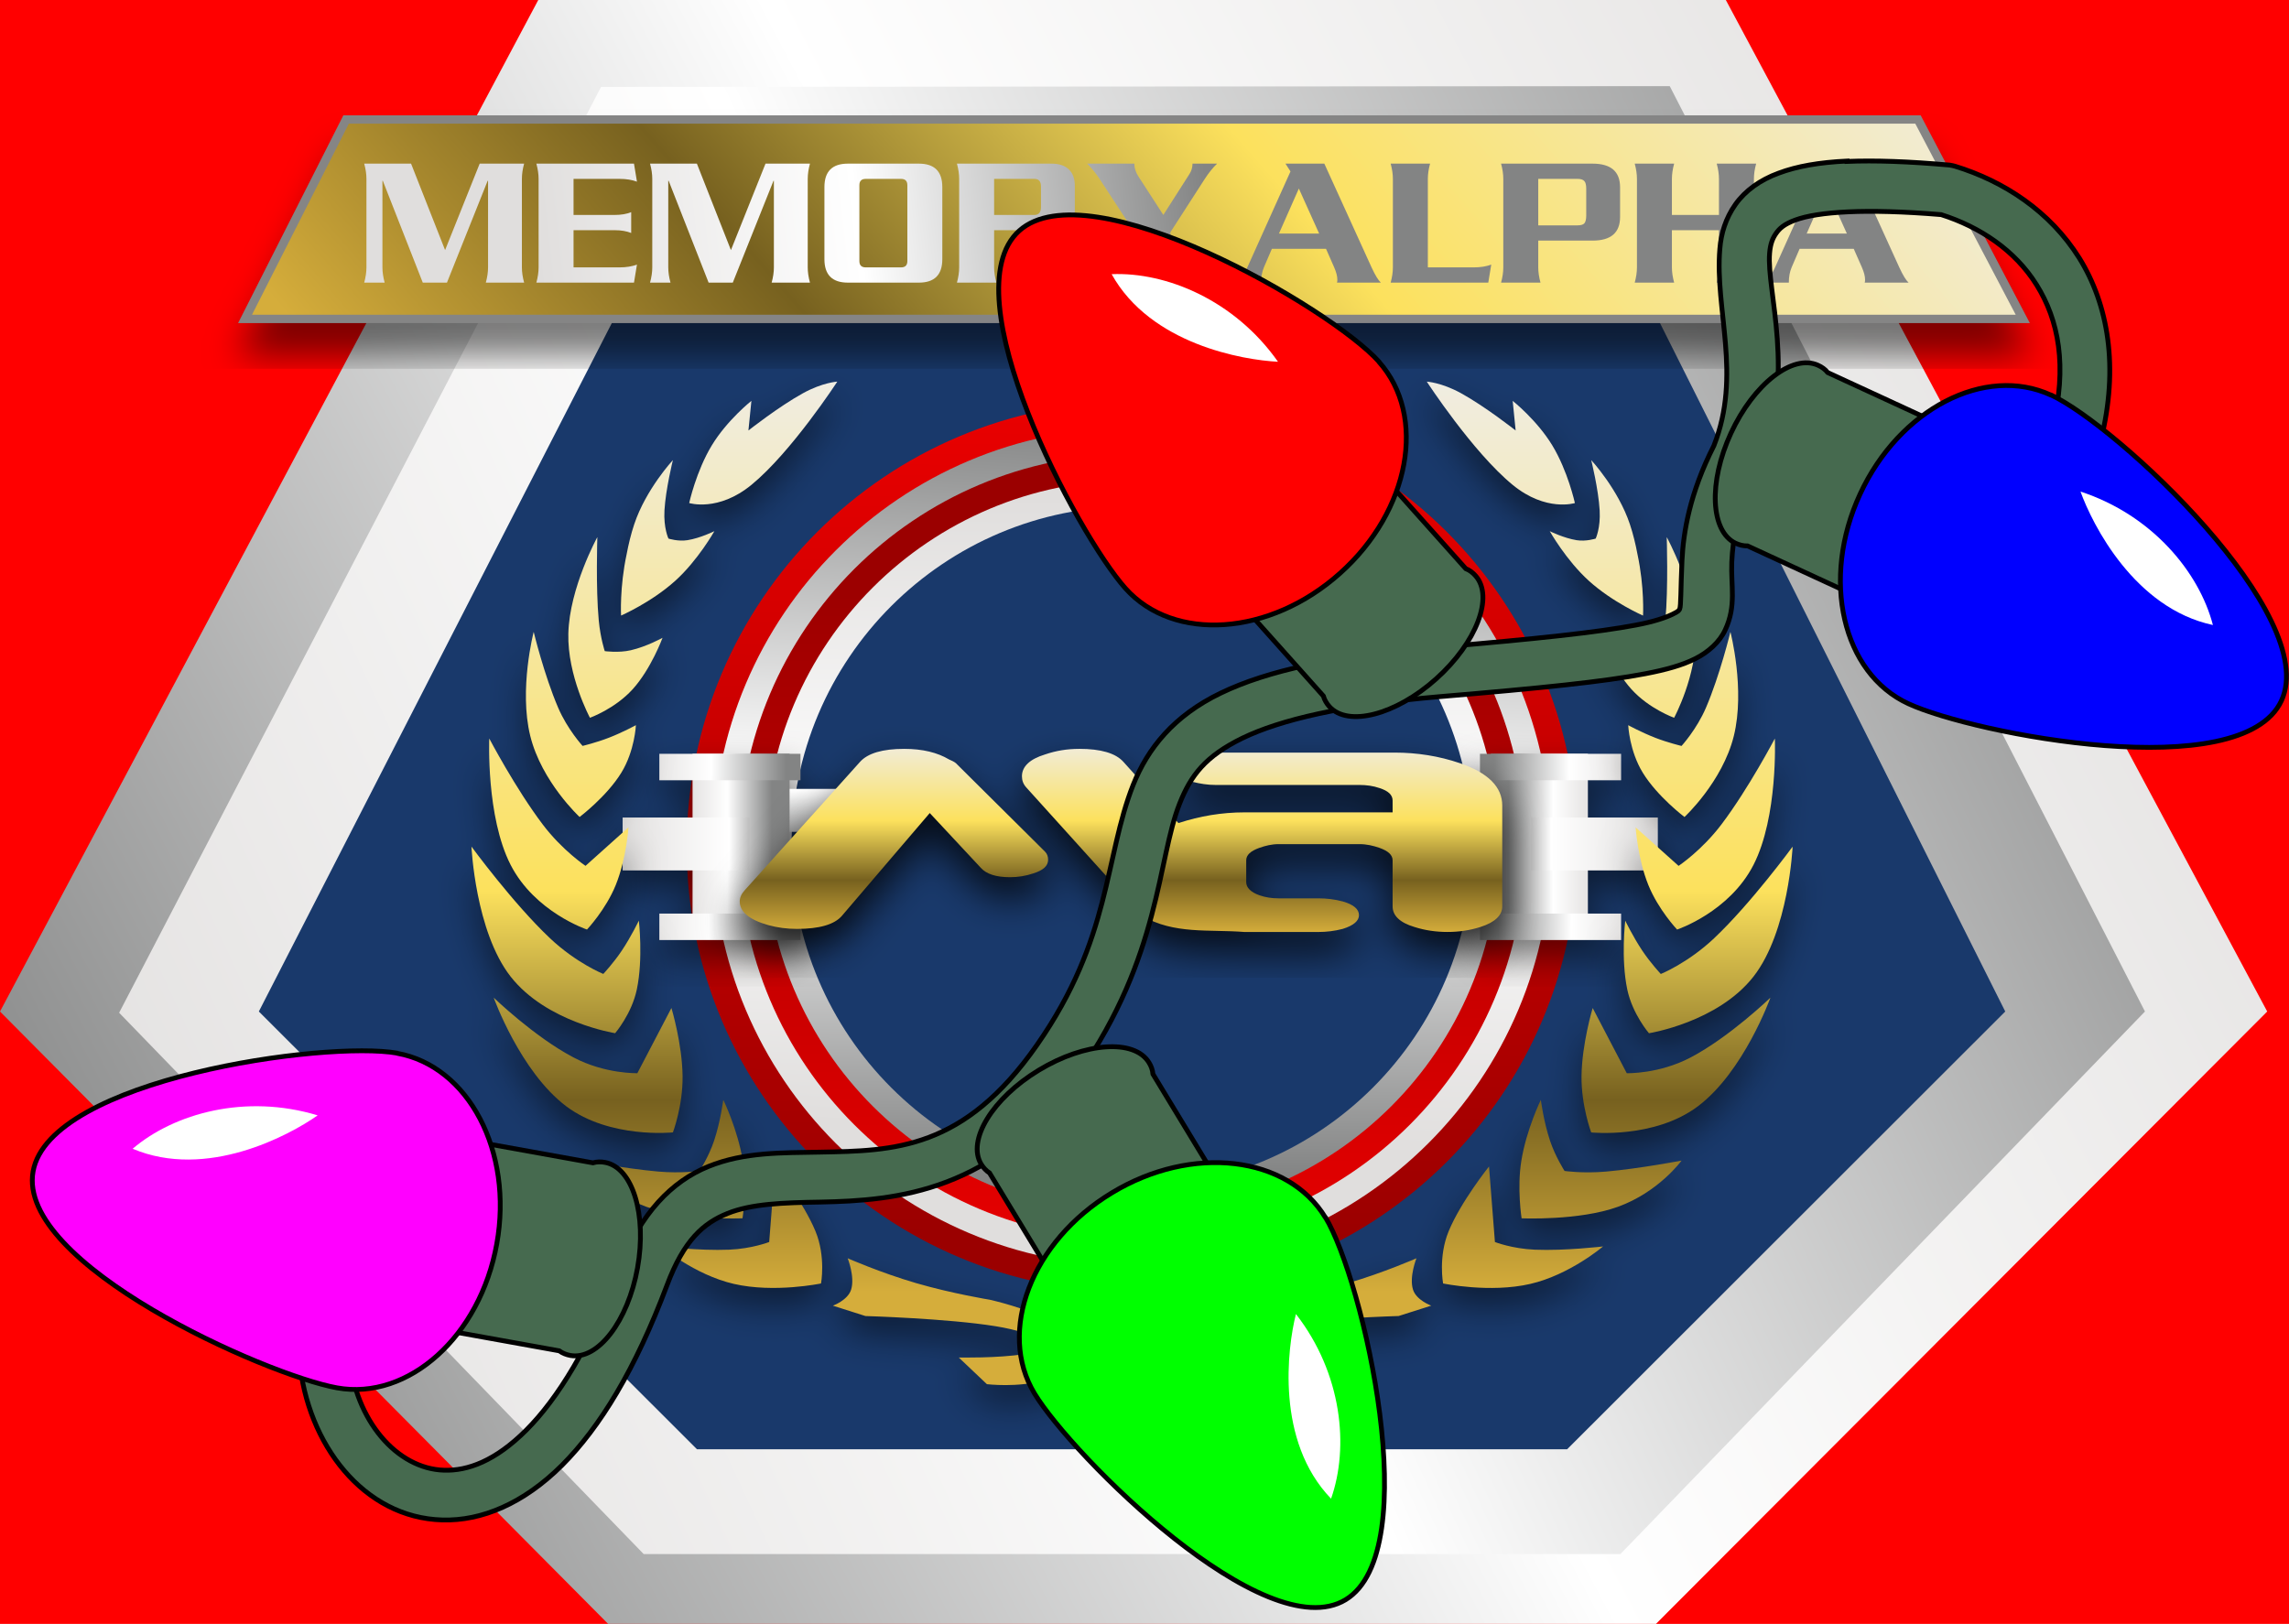
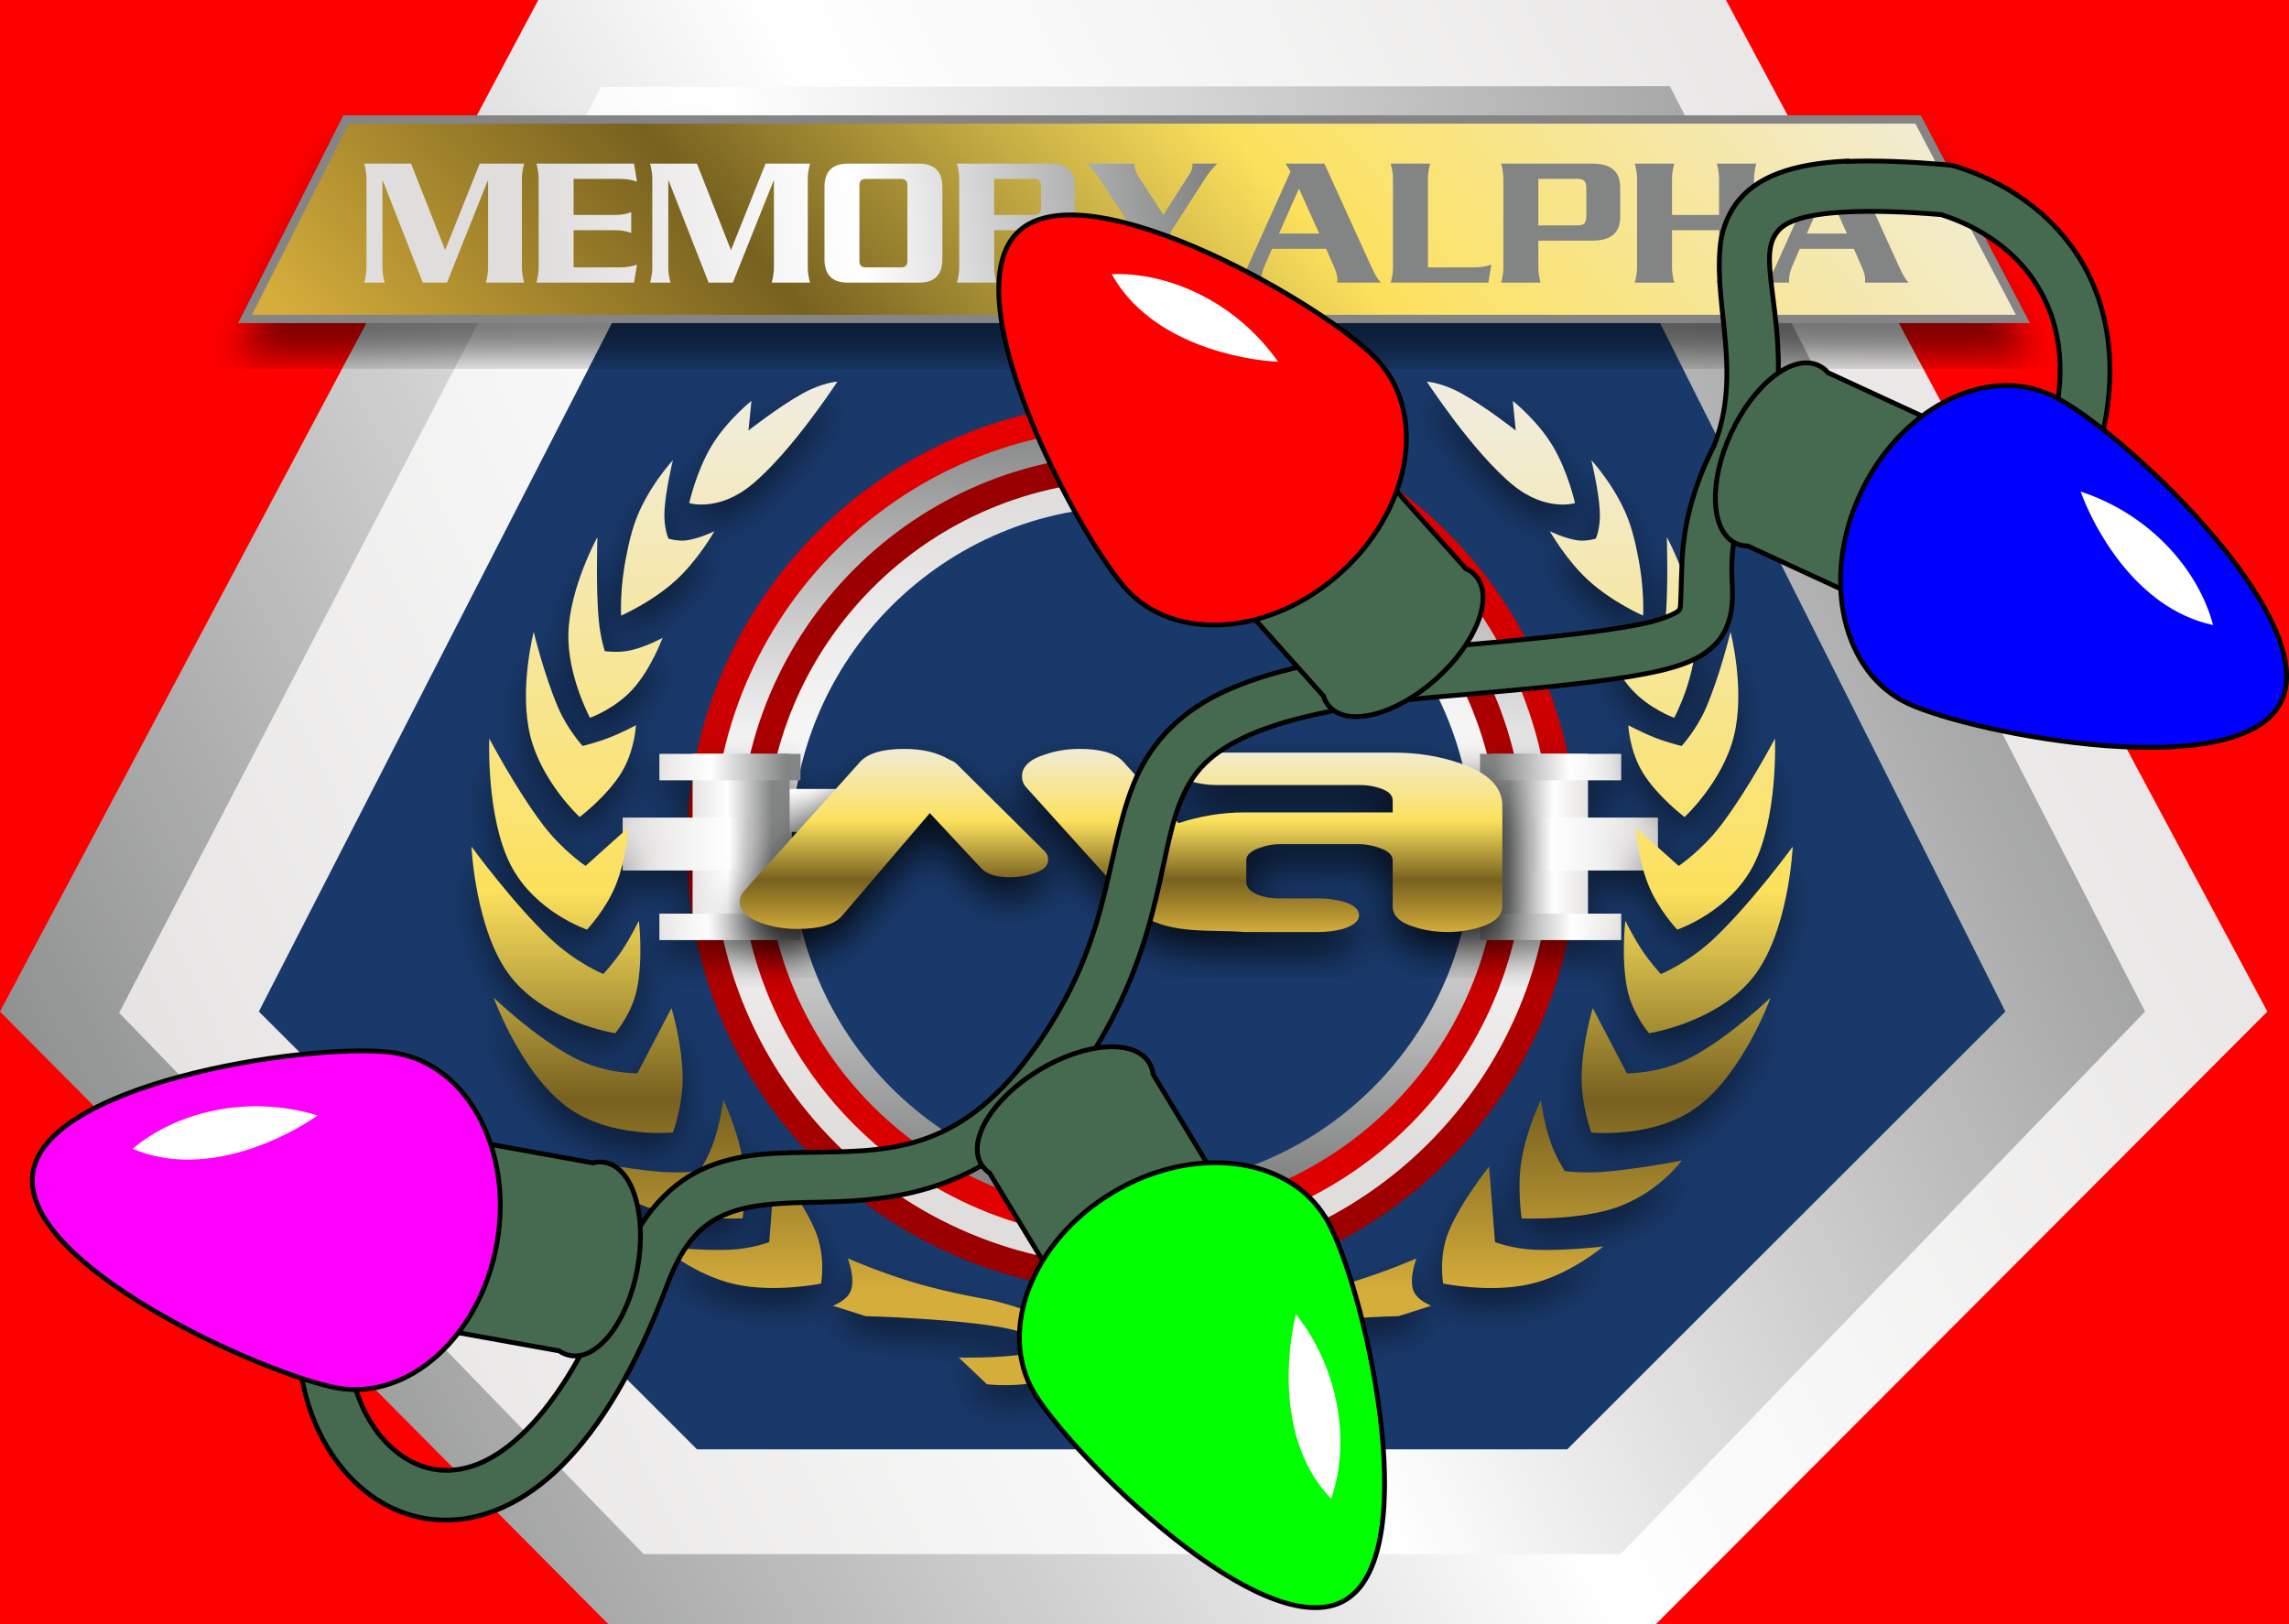
- <svg xmlns="http://www.w3.org/2000/svg" xmlns:xlink="http://www.w3.org/1999/xlink" width="131.069" height="93">
+ <svg xmlns="http://www.w3.org/2000/svg" xmlns:xlink="http://www.w3.org/1999/xlink" width="131.061" height="93">
  <defs>
    <linearGradient id="linearGradient3301">
      <stop stop-color="#838484" />
      <stop stop-color="#ffffff" offset="0.247" />
      <stop stop-color="#e0dedd" offset="1" />
    </linearGradient>
    <linearGradient id="linearGradient4161">
      <stop stop-color="#9b0000" />
      <stop stop-color="#f30000" offset="1" />
    </linearGradient>
    <linearGradient id="linearGradient4590">
      <stop stop-color="#efeeef" />
      <stop stop-color="#fce15d" offset="0.582" />
      <stop stop-color="#77611f" offset="0.8" />
      <stop stop-color="#d5ad3b" offset="1" />
    </linearGradient>
    <linearGradient id="linearGradient4540-Silver">
      <stop stop-color="#838484" />
      <stop stop-color="#ffffff" offset="0.52" />
      <stop stop-color="#e0dedd" offset="1" />
    </linearGradient>
    <linearGradient id="linearGradient4508-Gold">
      <stop stop-color="#efeeef" />
      <stop stop-color="#fce15d" offset="0.439" />
      <stop stop-color="#77611f" offset="0.737" />
      <stop stop-color="#d5ad3b" offset="1" />
    </linearGradient>
    <filter id="filter3903" width="1.5" height="1.5" x="-0.25" y="-0.25" color-interpolation-filters="sRGB">
      <feGaussianBlur in="SourceAlpha" stdDeviation="1" result="blur" />
      <feColorMatrix result="bluralpha" type="matrix" values="1 0 0 0 0 0 1 0 0 0 0 0 1 0 0 0 0 0 0.5 0" />
      <feOffset in="bluralpha" dx="0" dy="2" result="offsetBlur" />
      <feMerge>
        <feMergeNode in="offsetBlur" />
        <feMergeNode in="SourceGraphic" />
      </feMerge>
    </filter>
    <filter id="filter3931" width="1.5" height="1.5" x="-0.25" y="-0.25" color-interpolation-filters="sRGB">
      <feGaussianBlur in="SourceAlpha" stdDeviation="1" result="blur" />
      <feColorMatrix result="bluralpha" type="matrix" values="1 0 0 0 0 0 1 0 0 0 0 0 1 0 0 0 0 0 0.5 0" />
      <feOffset in="bluralpha" dx="0" dy="1" result="offsetBlur" />
      <feMerge>
        <feMergeNode in="offsetBlur" />
        <feMergeNode in="SourceGraphic" />
      </feMerge>
    </filter>
    <linearGradient id="linearGradient4540-Silver-0">
      <stop stop-color="#838484" />
      <stop stop-color="#ffffff" offset="0.52" />
      <stop stop-color="#e0dedd" offset="1" />
    </linearGradient>
    <linearGradient id="linearGradient4540-Silver-1">
      <stop stop-color="#838484" />
      <stop stop-color="#ffffff" offset="0.52" />
      <stop stop-color="#e0dedd" offset="1" />
    </linearGradient>
    <linearGradient id="linearGradient4540-Silver-7">
      <stop stop-color="#838484" />
      <stop stop-color="#ffffff" offset="0.52" />
      <stop stop-color="#e0dedd" offset="1" />
    </linearGradient>
    <linearGradient id="linearGradient4540-Silver-1-7">
      <stop stop-color="#838484" />
      <stop stop-color="#ffffff" offset="0.52" />
      <stop stop-color="#e0dedd" offset="1" />
    </linearGradient>
    <linearGradient id="linearGradient4540-Silver-0-7">
      <stop stop-color="#838484" />
      <stop stop-color="#ffffff" offset="0.52" />
      <stop stop-color="#e0dedd" offset="1" />
    </linearGradient>
    <linearGradient id="linearGradient3301-6">
      <stop stop-color="#838484" />
      <stop stop-color="#ffffff" offset="0.247" />
      <stop stop-color="#e0dedd" offset="1" />
    </linearGradient>
    <filter id="filter3765" width="1.5" height="1.5" x="-0.25" y="-0.25" color-interpolation-filters="sRGB">
      <feGaussianBlur in="SourceAlpha" stdDeviation="1" result="blur" />
      <feColorMatrix result="bluralpha" type="matrix" values="1 0 0 0 0 0 1 0 0 0 0 0 1 0 0 0 0 0 0.5 0" />
      <feOffset in="bluralpha" dx="0" dy="1" result="offsetBlur" />
      <feMerge>
        <feMergeNode in="offsetBlur" />
        <feMergeNode in="SourceGraphic" />
      </feMerge>
    </filter>
    <filter id="filter3779" width="1.5" height="1.5" x="-0.25" y="-0.25" color-interpolation-filters="sRGB">
      <feGaussianBlur in="SourceAlpha" stdDeviation="1" result="blur" />
      <feColorMatrix result="bluralpha" type="matrix" values="1 0 0 0 0 0 1 0 0 0 0 0 1 0 0 0 0 0 0.5 0" />
      <feOffset in="bluralpha" dx="0" dy="1" result="offsetBlur" />
      <feMerge>
        <feMergeNode in="offsetBlur" />
        <feMergeNode in="SourceGraphic" />
      </feMerge>
    </filter>
    <filter id="filter3958" width="1.5" height="1.5" x="-0.25" y="-0.25" color-interpolation-filters="sRGB">
      <feGaussianBlur in="SourceAlpha" stdDeviation="1" result="blur" />
      <feColorMatrix result="bluralpha" type="matrix" values="1 0 0 0 0 0 1 0 0 0 0 0 1 0 0 0 0 0 0.8 0" />
      <feOffset in="bluralpha" dx="0" dy="1" result="offsetBlur" />
      <feMerge>
        <feMergeNode in="offsetBlur" />
        <feMergeNode in="SourceGraphic" />
      </feMerge>
    </filter>
    <linearGradient xlink:href="#linearGradient4540-Silver" id="linearGradient3202" gradientUnits="userSpaceOnUse" x1="138" y1="118.362" x2="263" y2="52.362" />
    <linearGradient xlink:href="#linearGradient4540-Silver" id="linearGradient3204" gradientUnits="userSpaceOnUse" x1="261" y1="58.362" x2="138" y2="115.362" />
    <linearGradient xlink:href="#linearGradient4508-Gold" id="linearGradient3206" gradientUnits="userSpaceOnUse" x1="237.345" y1="24.433" x2="170.786" y2="80.059" />
    <linearGradient xlink:href="#linearGradient4540-Silver" id="linearGradient3208" gradientUnits="userSpaceOnUse" x1="455.489" y1="45.36" x2="340.223" y2="58.105" />
    <linearGradient xlink:href="#linearGradient4540-Silver" id="linearGradient3210" gradientUnits="userSpaceOnUse" x1="455.489" y1="45.36" x2="340.223" y2="58.105" />
    <linearGradient xlink:href="#linearGradient4540-Silver" id="linearGradient3212" gradientUnits="userSpaceOnUse" x1="455.489" y1="45.36" x2="340.223" y2="58.105" />
    <linearGradient xlink:href="#linearGradient4540-Silver" id="linearGradient3214" gradientUnits="userSpaceOnUse" x1="455.489" y1="45.36" x2="340.223" y2="58.105" />
    <linearGradient xlink:href="#linearGradient4540-Silver" id="linearGradient3216" gradientUnits="userSpaceOnUse" x1="455.489" y1="45.36" x2="340.223" y2="58.105" />
    <linearGradient xlink:href="#linearGradient4540-Silver" id="linearGradient3218" gradientUnits="userSpaceOnUse" x1="455.489" y1="45.36" x2="340.223" y2="58.105" />
    <linearGradient xlink:href="#linearGradient4540-Silver" id="linearGradient3220" gradientUnits="userSpaceOnUse" x1="455.489" y1="45.36" x2="340.223" y2="58.105" />
    <linearGradient xlink:href="#linearGradient4540-Silver" id="linearGradient3223" gradientUnits="userSpaceOnUse" x1="455.489" y1="45.36" x2="340.223" y2="58.105" />
    <linearGradient xlink:href="#linearGradient4540-Silver" id="linearGradient3225" gradientUnits="userSpaceOnUse" x1="455.489" y1="45.36" x2="340.223" y2="58.105" />
    <linearGradient xlink:href="#linearGradient4540-Silver" id="linearGradient3227" gradientUnits="userSpaceOnUse" x1="455.489" y1="45.36" x2="340.223" y2="58.105" />
    <linearGradient xlink:href="#linearGradient4540-Silver" id="linearGradient3229" gradientUnits="userSpaceOnUse" x1="455.489" y1="45.36" x2="340.223" y2="58.105" />
    <linearGradient xlink:href="#linearGradient4540-Silver" id="linearGradient3231" gradientUnits="userSpaceOnUse" x1="455.489" y1="45.36" x2="340.223" y2="58.105" />
    <linearGradient xlink:href="#linearGradient4540-Silver" id="linearGradient3233" gradientUnits="userSpaceOnUse" x1="455.489" y1="45.36" x2="340.223" y2="58.105" />
    <linearGradient xlink:href="#linearGradient4540-Silver" id="linearGradient3235" gradientUnits="userSpaceOnUse" x1="455.489" y1="45.36" x2="340.223" y2="58.105" />
    <linearGradient xlink:href="#linearGradient4161" id="linearGradient3237" gradientUnits="userSpaceOnUse" x1="74.964" y1="80.857" x2="75.5" y2="27.286" />
    <linearGradient xlink:href="#linearGradient4540-Silver" id="linearGradient3239" gradientUnits="userSpaceOnUse" x1="75.5" y1="34.071" x2="73.179" y2="75.143" />
    <linearGradient xlink:href="#linearGradient4161" id="linearGradient3241" gradientUnits="userSpaceOnUse" x1="75.5" y1="43" x2="75.5" y2="88" />
    <linearGradient xlink:href="#linearGradient4540-Silver" id="linearGradient3243" gradientUnits="userSpaceOnUse" x1="74.786" y1="77.286" x2="74.964" y2="38.536" />
    <linearGradient xlink:href="#linearGradient4540-Silver" id="linearGradient3245" gradientUnits="userSpaceOnUse" gradientTransform="translate(129.6994 29.87555)" x1="-8.649" y1="56.621" x2="-8.649" y2="50.749" />
    <linearGradient xlink:href="#linearGradient4540-Silver-1" id="linearGradient3247" gradientUnits="userSpaceOnUse" gradientTransform="translate(128.5833 33.8846)" x1="-8.649" y1="56.621" x2="-8.649" y2="50.749" />
    <linearGradient xlink:href="#linearGradient4540-Silver" id="linearGradient3249" gradientUnits="userSpaceOnUse" gradientTransform="translate(32.51611 6.128592)" x1="85.151" y1="81.069" x2="80.227" y2="81.069" />
    <linearGradient xlink:href="#linearGradient4540-Silver" id="linearGradient3251" gradientUnits="userSpaceOnUse" gradientTransform="translate(33.01408 7.649792)" x1="85.467" y1="74.503" x2="77.196" y2="74.44" />
    <linearGradient xlink:href="#linearGradient4540-Silver-0" id="linearGradient3253" gradientUnits="userSpaceOnUse" gradientTransform="translate(33.01408 16.7997)" x1="85.214" y1="74.376" x2="77.196" y2="74.44" />
    <linearGradient xlink:href="#linearGradient3301" id="linearGradient3255" gradientUnits="userSpaceOnUse" gradientTransform="matrix(1 0 0 1.297297 -0.1510996 -23.71091)" x1="117.539" y1="85.236" x2="108.764" y2="85.236" />
    <linearGradient xlink:href="#linearGradient4540-Silver-7" id="linearGradient3257" gradientUnits="userSpaceOnUse" gradientTransform="translate(129.6994 29.87555)" x1="-8.649" y1="56.621" x2="-8.649" y2="50.749" />
    <linearGradient xlink:href="#linearGradient4540-Silver-1-7" id="linearGradient3259" gradientUnits="userSpaceOnUse" gradientTransform="translate(128.5833 33.8846)" x1="-8.649" y1="56.621" x2="-8.649" y2="50.749" />
    <linearGradient xlink:href="#linearGradient4540-Silver-7" id="linearGradient3261" gradientUnits="userSpaceOnUse" gradientTransform="translate(32.51611 6.128592)" x1="85.151" y1="81.069" x2="80.227" y2="81.069" />
    <linearGradient xlink:href="#linearGradient4540-Silver-7" id="linearGradient3263" gradientUnits="userSpaceOnUse" gradientTransform="translate(33.01408 7.649792)" x1="85.467" y1="74.503" x2="77.196" y2="74.44" />
    <linearGradient xlink:href="#linearGradient4540-Silver-0-7" id="linearGradient3265" gradientUnits="userSpaceOnUse" gradientTransform="translate(33.01408 16.7997)" x1="85.214" y1="74.376" x2="77.196" y2="74.44" />
    <linearGradient xlink:href="#linearGradient3301-6" id="linearGradient3267" gradientUnits="userSpaceOnUse" gradientTransform="matrix(1 0 0 1.297297 -0.1510996 -23.71091)" x1="117.539" y1="85.236" x2="108.764" y2="85.236" />
    <linearGradient xlink:href="#linearGradient4508-Gold" id="linearGradient3269" gradientUnits="userSpaceOnUse" gradientTransform="matrix(0.587705 0 0 0.587705 143.8609 56.09982)" x1="86.679" y1="42.413" x2="86.679" y2="59.429" />
    <linearGradient xlink:href="#linearGradient4590" id="linearGradient3271" gradientUnits="userSpaceOnUse" gradientTransform="translate(-0.3243775 0)" x1="214" y1="57.362" x2="214" y2="112.362" />
    <path id="cap" fill="#466a4f" stroke="#000000" stroke-width="0.25" d="m 82.78 44.2 l 5.36 6 c 0.06 0.21 0.17 0.39 0.31 0.55 0.97 1.08 3.46 0.44 5.56 -1.44 2.1 -1.88 3.02 -4.28 2.05 -5.37 -0.14 -0.16 -0.31 -0.29 -0.51 -0.37 l -5.36 -6 z" />
    <path id="bulb" stroke="#000000" stroke-width="0.25" stroke-linejoin="round" d="m 91.03 32.8 c 2.52 2.82 1.62 7.76 -2.02 11.01 -3.64 3.26 -8.65 3.61 -11.17 0.79 -2.52 -2.82 -9.18 -15.36 -5.53 -18.62 3.64 -3.26 16.2 4 18.73 6.82 z" />
    <path id="gleam" fill="#ffffff" d="m 85.78 32.8 c -1.82 -0.09 -6.63 -0.91 -8.66 -4.56 2.84 -0.12 6.4 1.35 8.66 4.56 z" />
  </defs>
  <rect width="100%" height="100%" fill="#ff0000" />
  <g transform="translate(-135.1786 -38.36218)">
    <path d="M 166 38.362 135.179 96.291 170 131.362 l 60 0 35 -35.071 -31 -57.929 z" fill="url(#linearGradient3202)" />
    <path d="M 142 96.362 169.595 43.339 230.789 43.296 258 96.291 l -30.035 31.071 -55.93 0 z" fill="url(#linearGradient3204)" />
    <path d="m 150 96.291 25.088 25.071 49.825 0 L 250 96.291 226.68 49.785 173.767 49.928 z" fill="#19396b" />
    <path d="m 149.214 57.362 5.786 -12 90 0 6 12 z" fill="url(#linearGradient3206)" transform="matrix(1.00008 0 0 0.9517445 -0.01595527 2.032081)" stroke="#858585" stroke-width="0.5" filter="url(#filter3903)" />
    <g fill="url(#linearGradient3235)" transform="matrix(0.3327476 0 0 0.3327476 52.6846 33.81543)">
      <g fill="url(#linearGradient3220)">
        <path fill="url(#linearGradient3208)" d="m 338.111 62.308 -6.592 0 c 0.256 -0.939 0.384 -1.813 0.384 -2.624 l 0 -14.912 -0.064 0 -7.008 17.536 -4.16 0 -6.88 -17.536 -0.064 0 0 14.912 c -1e-5 0.811 0.128 1.685 0.384 2.624 l -3.52 0 c 0.256 -0.939 0.384 -1.813 0.384 -2.624 l 0 -15.232 c -10e-6 -0.811 -0.128 -1.685 -0.384 -2.624 l 8.064 0 5.856 14.88 5.952 -14.88 7.648 0 c -0.256 0.939 -0.384 1.813 -0.384 2.624 l 0 15.232 c -3e-5 0.811 0.128 1.685 0.384 2.624" />
        <path fill="url(#linearGradient3210)" d="m 357.528 59.204 -0.512 3.104 -16.8 0 c 0.256 -0.939 0.384 -1.813 0.384 -2.624 l 0 -15.232 c -10e-6 -0.811 -0.128 -1.685 -0.384 -2.624 l 16.8 0 0.512 3.104 c -0.853 -0.32 -1.856 -0.48 -3.008 -0.48 l -7.904 0 0 6.208 7.072 0 c 1.109 1.2e-5 2.059 -0.16 2.848 -0.48 l 0 3.584 c -0.789 -0.32 -1.739 -0.48 -2.848 -0.48 l -7.072 0 0 6.4 7.904 0 c 1.152 3e-6 2.155 -0.16 3.008 -0.48" />
        <path fill="url(#linearGradient3212)" d="m 387.298 62.308 -6.592 0 c 0.256 -0.939 0.384 -1.813 0.384 -2.624 l 0 -14.912 -0.064 0 -7.008 17.536 -4.16 0 -6.88 -17.536 -0.064 0 0 14.912 c -1e-5 0.811 0.128 1.685 0.384 2.624 l -3.52 0 c 0.256 -0.939 0.384 -1.813 0.384 -2.624 l 0 -15.232 c -10e-6 -0.811 -0.128 -1.685 -0.384 -2.624 l 8.064 0 5.856 14.88 5.952 -14.88 7.648 0 c -0.256 0.939 -0.384 1.813 -0.384 2.624 l 0 15.232 c -3e-5 0.811 0.128 1.685 0.384 2.624" />
        <path fill="url(#linearGradient3214)" d="m 410.075 58.276 c -3e-5 2.688 -1.344 4.032 -4.032 4.032 l -12.224 0 c -2.688 0 -4.032 -1.344 -4.032 -4.032 l 0 -12.416 c -10e-6 -2.688 1.344 -4.032 4.032 -4.032 l 12.224 0 c 2.688 2.1e-5 4.032 1.344 4.032 4.032 l 0 12.416 m -6.016 0.32 0 -13.056 c -2e-5 -0.725 -0.363 -1.088 -1.088 -1.088 l -6.08 0 c -0.725 1.8e-5 -1.088 0.363 -1.088 1.088 l 0 13.056 c -1e-5 0.725 0.363 1.088 1.088 1.088 l 6.08 0 c 0.725 3e-6 1.088 -0.363 1.088 -1.088" />
        <path fill="url(#linearGradient3216)" d="m 433.807 62.308 -6.816 0 -3.52 -9.024 -4.48 0 0 6.4 c -1e-5 0.811 0.128 1.685 0.384 2.624 l -6.784 0 c 0.256 -0.939 0.384 -1.813 0.384 -2.624 l 0 -15.232 c -10e-6 -0.811 -0.128 -1.685 -0.384 -2.624 l 16.32 0 c 1.301 2.1e-5 2.304 0.352 3.008 1.056 0.64 0.661 0.96 1.579 0.96 2.752 l 0 4.352 c -2e-5 1.984 -1.056 3.115 -3.168 3.392 l 2.496 6.304 c 0.448 1.131 0.981 2.005 1.6 2.624 m -6.752 -13.024 0 -3.52 c -2e-5 -0.875 -0.373 -1.312 -1.12 -1.312 l -6.944 0 0 6.208 6.944 0 c 0.747 1.2e-5 1.12 -0.459 1.12 -1.376" />
        <path fill="url(#linearGradient3218)" d="m 457.355 41.828 c -0.747 0.725 -1.451 1.6 -2.112 2.624 l -5.92 9.184 0 6.048 c -2e-5 0.811 0.128 1.685 0.384 2.624 l -7.04 0 c 0.256 -0.939 0.384 -1.813 0.384 -2.624 l 0 -6.176 -5.92 -9.056 c -0.661 -1.003 -1.376 -1.877 -2.144 -2.624 l 8.128 0 c -10e-6 0.747 0.235 1.483 0.704 2.208 l 4.288 6.624 4.512 -7.072 c 0.32 -0.491 0.491 -1.077 0.512 -1.76 l 4.224 0" />
      </g>
      <g fill="url(#linearGradient3233)">
        <path fill="url(#linearGradient3223)" d="m 485.541 62.308 -7.552 0 c 0.043 -0.128 0.064 -0.299 0.064 -0.512 -2e-5 -0.576 -0.181 -1.28 -0.544 -2.112 l -1.408 -3.2 -9.312 0 -1.376 3.2 c -0.32 0.747 -0.48 1.621 -0.48 2.624 l -3.936 0 c 0.725 -1.024 1.248 -1.899 1.568 -2.624 l 7.424 -16.512 -0.864 -1.344 6.688 0 8.128 17.856 c 0.619 1.344 1.152 2.219 1.6 2.624 m -10.624 -8.448 -3.488 -7.744 -3.424 7.744 6.912 0" />
        <path fill="url(#linearGradient3225)" d="m 504.538 59.204 -0.512 3.104 -16.8 0 c 0.256 -0.939 0.384 -1.813 0.384 -2.624 l 0 -15.232 c 0 -0.811 -0.128 -1.685 -0.384 -2.624 l 6.784 0 c -0.256 0.939 -0.384 1.813 -0.384 2.624 l 0 15.232 7.904 0 c 1.152 3e-6 2.155 -0.16 3.008 -0.48" />
        <path fill="url(#linearGradient3227)" d="m 526.706 51.012 c -2e-5 2.709 -1.579 4.064 -4.736 4.064 l -9.344 0 0 4.608 c -10e-6 0.811 0.128 1.685 0.384 2.624 l -6.784 0 c 0.256 -0.939 0.384 -1.813 0.384 -2.624 l 0 -15.232 c 0 -0.811 -0.128 -1.685 -0.384 -2.624 l 15.744 0 c 3.157 2.1e-5 4.736 1.355 4.736 4.064 l 0 5.12 m -5.824 -0.256 0 -4.608 c -2e-5 -0.64 -0.107 -1.077 -0.32 -1.312 -0.213 -0.256 -0.608 -0.384 -1.184 -0.384 l -6.752 0 0 8 6.752 0 c 0.576 1e-5 0.971 -0.117 1.184 -0.352 0.213 -0.256 0.32 -0.704 0.32 -1.344" />
        <path fill="url(#linearGradient3229)" d="m 550.122 62.308 -6.784 0 c 0.256 -0.939 0.384 -1.813 0.384 -2.624 l 0 -6.4 -8.096 0 0 6.4 c -10e-6 0.811 0.128 1.685 0.384 2.624 l -6.784 0 c 0.256 -0.939 0.384 -1.813 0.384 -2.624 l 0 -15.232 c 0 -0.811 -0.128 -1.685 -0.384 -2.624 l 6.784 0 c -0.256 0.939 -0.384 1.813 -0.384 2.624 l 0 6.208 8.096 0 0 -6.208 c -2e-5 -0.811 -0.128 -1.685 -0.384 -2.624 l 6.784 0 c -0.256 0.939 -0.384 1.813 -0.384 2.624 l 0 15.232 c -2e-5 0.811 0.128 1.685 0.384 2.624" />
        <path fill="url(#linearGradient3231)" d="m 576.354 62.308 -7.552 0 c 0.043 -0.128 0.064 -0.299 0.064 -0.512 -2e-5 -0.576 -0.181 -1.28 -0.544 -2.112 l -1.408 -3.2 -9.312 0 -1.376 3.2 c -0.32 0.747 -0.48 1.621 -0.48 2.624 l -3.936 0 c 0.725 -1.024 1.248 -1.899 1.568 -2.624 l 7.424 -16.512 -0.864 -1.344 6.688 0 8.128 17.856 c 0.619 1.344 1.152 2.219 1.6 2.624 m -10.624 -8.448 -3.488 -7.744 -3.424 7.744 6.912 0" />
      </g>
    </g>
    <path transform="translate(124.5 28.36218)" d="M 101 58.5 C 101 72.583 89.583 84 75.5 84 61.417 84 50 72.583 50 58.5 50 44.417 61.417 33 75.5 33 c 14.03 0 25.425 11.334 25.5 25.364" fill="url(#linearGradient3237)" />
    <path transform="translate(124.5 28.36218)" d="m 99.5 58.5 c 0 13.255 -10.745 24 -24 24 -13.255 0 -24 -10.745 -24 -24 0 -13.255 10.745 -24 24 -24 13.205 0 23.929 10.667 24 23.872" fill="url(#linearGradient3239)" />
    <path transform="translate(124.5 28.36218)" d="M 98 58.5 C 98 70.926 87.926 81 75.5 81 63.074 81 53 70.926 53 58.5 53 46.074 63.074 36 75.5 36 87.879 36 97.933 46 98 58.38" fill="url(#linearGradient3241)" />
    <path transform="translate(124.5 28.36218)" d="m 96.5 58.5 c 0 11.598 -9.402 21 -21 21 -11.598 0 -21 -9.402 -21 -21 0 -11.598 9.402 -21 21 -21 11.554 0 20.938 9.334 21 20.888" fill="url(#linearGradient3243)" />
    <path transform="translate(124.5 28.36218)" d="M 95 58.5 C 95 69.27 86.27 78 75.5 78 64.73 78 56 69.27 56 58.5 56 47.73 64.73 39 75.5 39 c 10.729 0 19.442 8.667 19.5 19.396" fill="#19396b" />
    <g transform="translate(61.71227 0.2008477)" filter="url(#filter3779)">
      <rect y="83.34" x="116.631" height="2.462" width="5.682" fill="url(#linearGradient3245)" />
      <rect y="87.349" x="115.514" height="2.462" width="5.682" fill="url(#linearGradient3247)" />
      <rect y="81.326" x="113.122" height="10.607" width="5.556" fill="url(#linearGradient3249)" />
      <rect y="81.332" x="111.221" height="1.515" width="8.081" fill="url(#linearGradient3251)" />
      <rect y="90.482" x="111.221" height="1.515" width="8.081" fill="url(#linearGradient3253)" />
      <rect y="84.981" x="109.118" height="3.03" width="7.26" fill="url(#linearGradient3255)" />
    </g>
    <g filter="url(#filter3765)" transform="matrix(-1 0 0 1 339.2245 0.2008477)">
      <rect y="83.34" x="116.631" height="2.462" width="5.682" fill="url(#linearGradient3257)" />
      <rect y="87.349" x="115.514" height="2.462" width="5.682" fill="url(#linearGradient3259)" />
      <rect y="81.326" x="113.122" height="10.607" width="5.556" fill="url(#linearGradient3261)" />
      <rect y="81.332" x="111.221" height="1.515" width="8.081" fill="url(#linearGradient3263)" />
      <rect y="90.482" x="111.221" height="1.515" width="8.081" fill="url(#linearGradient3265)" />
      <rect y="84.981" x="109.118" height="3.03" width="7.26" fill="url(#linearGradient3267)" />
    </g>
    <path fill="url(#linearGradient3269)" filter="url(#filter3958)" d="m 188.914 81.806 c -1.081 9e-6 -1.827 0.217 -2.219 0.656 l -5.781 6.438 c -0.172 0.188 -0.25 0.374 -0.25 0.562 0 0.517 0.481 0.921 1.438 1.188 0.454 0.125 0.92 0.188 1.438 0.188 1.113 0 1.874 -0.217 2.25 -0.656 l 4.406 -5.156 2.562 2.75 c 0.282 0.313 0.763 0.469 1.469 0.469 0.392 2e-6 0.78 -0.062 1.156 -0.188 0.501 -0.157 0.75 -0.374 0.75 -0.688 -2e-5 -0.157 -0.047 -0.297 -0.156 -0.406 l -4.469 -4.438 c -0.094 -0.078 -0.203 -0.125 -0.344 -0.188 -0.58 -0.345 -1.325 -0.531 -2.25 -0.531 z m 8.781 0 c -0.611 9e-6 -1.17 0.093 -1.719 0.281 -0.768 0.235 -1.156 0.608 -1.156 1.094 -1e-5 0.204 0.062 0.39 0.219 0.562 l 5.812 6.438 c 1.583 0.941 3.37 0.673 5.125 0.812 l 3.719 0 c 0.392 10e-7 0.811 -0.047 1.219 -0.156 0.549 -0.172 0.812 -0.405 0.812 -0.688 -1e-5 -0.298 -0.264 -0.531 -0.812 -0.688 -0.407 -0.11 -0.827 -0.156 -1.219 -0.156 l -2 0 c -0.345 2e-6 -0.655 -0.047 -0.969 -0.156 -0.439 -0.157 -0.656 -0.39 -0.656 -0.656 l 0 -1.094 c -1e-5 -0.266 0.217 -0.468 0.656 -0.625 0.313 -0.11 0.624 -0.187 0.969 -0.188 l 4.062 0 c 0.345 5e-6 0.687 0.078 1 0.188 0.439 0.157 0.656 0.359 0.656 0.625 l 0 2.312 c -1e-5 0.454 0.357 0.812 1.094 1.031 0.533 0.172 1.092 0.25 1.656 0.25 0.564 10e-7 1.123 -0.078 1.656 -0.25 0.737 -0.235 1.094 -0.592 1.094 -1.031 l 0 -5.062 c -2e-5 -0.925 -0.699 -1.639 -2.125 -2.125 -1.05 -0.36 -2.153 -0.531 -3.281 -0.531 l -9 0 c -0.407 9e-6 -0.796 0.047 -1.156 0.156 -0.533 0.141 -0.781 0.358 -0.781 0.656 0 0.298 0.264 0.515 0.812 0.656 0.376 0.094 0.749 0.156 1.156 0.156 l 7.219 0 c 0.345 7e-6 0.687 0.047 1 0.156 0.439 0.141 0.656 0.343 0.656 0.625 l 0 0.594 -7.438 0 c -1.128 6e-6 -2.231 0.186 -3.281 0.531 -0.01 0.004 -0.021 -0.004 -0.031 0 l -2.75 -3.062 c -0.392 -0.439 -1.137 -0.656 -2.219 -0.656 z" transform="matrix(1.141533 0 0 1.141533 -28.69814 -12.13477)" />
    <path d="m 178.203 66.133 c 2.299 -1.885 4.92 -5.916 4.92 -5.916 0 0 -0.84 0.046 -1.96 0.662 -1.394 0.767 -3.129 2.136 -3.129 2.136 l 0.17 -1.696 c 0 0 -1.381 1.094 -2.263 2.542 -0.899 1.478 -1.299 3.31 -1.299 3.31 0 0 1.656 0.523 3.56 -1.038 z m -4.36 5.493 c 1.305 -1.181 2.241 -2.844 2.241 -2.844 0 0 -0.797 0.397 -1.539 0.516 -0.539 0.087 -1.09 -0.092 -1.09 -0.092 0 0 -0.286 -0.597 -0.229 -1.615 0.069 -1.212 0.483 -2.88 0.483 -2.88 0 0 -1.545 1.667 -2.213 3.672 -0.188 0.563 -0.328 1.148 -0.435 1.715 -0.409 1.907 -0.32 3.517 -0.32 3.517 0 0 1.736 -0.755 3.102 -1.99 z m -2.442 6.214 c 1.059 -1.167 1.715 -2.951 1.715 -2.951 0 0 -0.897 0.5 -1.819 0.713 -0.702 0.162 -1.489 0.05 -1.489 0.05 0 0 -0.246 -0.726 -0.345 -1.764 -0.175 -1.851 -0.08 -4.766 -0.08 -4.766 0 0 -1.595 2.9 -1.661 5.52 -0.061 2.418 1.237 4.827 1.237 4.827 0 0 1.422 -0.507 2.44 -1.628 z m -3.034 7.311 c 0 0 1.551 -1.17 2.389 -2.536 0.772 -1.259 0.834 -2.722 0.834 -2.722 0 0 -0.748 0.409 -1.544 0.718 -0.728 0.283 -1.509 0.469 -1.509 0.469 0 0 -0.866 -0.945 -1.398 -2.187 -0.808 -1.885 -1.401 -4.343 -1.401 -4.343 0 0 -0.858 3.291 -0.195 5.964 0.651 2.627 2.824 4.637 2.824 4.637 z m 0.424 6.445 c 0 0 1.07 -1.128 1.646 -2.549 0.61 -1.503 0.728 -3.303 0.728 -3.303 l -2.459 2.205 c 0 0 -1.321 -0.875 -2.456 -2.377 -1.554 -2.056 -3.056 -4.916 -3.056 -4.916 0 0 -0.189 4.476 1.221 7.233 1.388 2.713 4.376 3.708 4.376 3.708 z m 1.611 5.937 c 0 0 0.944 -1.094 1.241 -2.502 0.373 -1.772 0.116 -3.944 0.116 -3.944 0 0 -0.43 0.9 -0.979 1.722 -0.462 0.693 -1.057 1.331 -1.057 1.331 0 0 -1.542 -0.621 -3.048 -2.041 -2.119 -1.999 -4.5 -5.252 -4.5 -5.252 0 0 0.22 4.853 2.237 7.438 2.053 2.63 5.989 3.248 5.989 3.248 z m 3.308 5.682 c 0 0 0.575 -1.53 0.554 -3.222 -0.022 -1.862 -0.639 -3.902 -0.639 -3.902 l -1.951 3.732 c 0 0 -1.832 0.059 -3.662 -0.904 -2.241 -1.178 -4.564 -3.422 -4.564 -3.422 0 0 1.52 4.241 4.154 6.222 2.493 1.875 6.108 1.495 6.108 1.495 z m 3.986 4.919 c 0 0 0.27 -1.725 0.015 -3.296 -0.293 -1.805 -1.117 -3.489 -1.117 -3.489 0 0 -0.156 1.232 -0.526 2.341 -0.302 0.906 -0.831 1.73 -0.831 1.73 0 0 -1.046 0.155 -2.378 0.036 -1.911 -0.169 -4.322 -0.63 -4.322 -0.63 0 0 1.302 1.801 3.647 2.648 2.232 0.806 5.512 0.659 5.512 0.659 z m 1.866 -2.968 -0.339 4.325 c 0 0 -0.983 0.387 -2.293 0.44 -1.727 0.071 -3.898 -0.186 -3.898 -0.186 0 0 1.899 1.621 4.163 2.145 2.315 0.536 4.996 -0.024 4.996 -0.024 0 0 0.286 -1.529 -0.318 -2.992 -0.703 -1.7 -2.311 -3.708 -2.311 -3.708 z m 15.903 8.91 c -1.449 -0.8 -3.606 -1.277 -3.606 -1.277 0 0 -2.173 -0.354 -4.234 -0.956 -2.009 -0.586 -3.908 -1.419 -3.908 -1.419 0 0 0.426 1.061 0.197 1.795 -0.191 0.612 -1.045 0.919 -1.045 0.919 l 1.866 0.594 c 0 0 4.71 0.137 7.465 0.585 2.443 0.397 2.967 1.111 2.967 1.111 0 0 -0.298 0.314 -1.348 0.483 -1.498 0.242 -3.741 0.196 -3.741 0.196 l 1.611 1.527 c 0 0 1.766 0.216 3.291 -0.226 1.395 -0.404 2.561 -1.47 2.561 -1.47 0 0 -0.685 -1.092 -2.076 -1.86 z m 26.333 -47.942 c 1.904 1.561 3.56 1.038 3.56 1.038 0 0 -0.4 -1.832 -1.299 -3.31 -0.881 -1.448 -2.263 -2.542 -2.263 -2.542 l 0.169 1.696 c 0 0 -1.735 -1.37 -3.129 -2.136 -1.12 -0.616 -1.959 -0.662 -1.959 -0.662 0 0 2.622 4.031 4.921 5.916 z m 4.36 5.493 c 1.365 1.235 3.102 1.99 3.102 1.99 0 0 0.089 -1.608 -0.319 -3.514 -0.106 -0.568 -0.247 -1.155 -0.435 -1.719 -0.669 -2.005 -2.213 -3.672 -2.213 -3.672 0 0 0.414 1.668 0.483 2.88 0.058 1.018 -0.229 1.615 -0.229 1.615 0 0 -0.551 0.179 -1.09 0.092 -0.742 -0.12 -1.539 -0.516 -1.539 -0.516 0 0 0.936 1.663 2.241 2.844 z m 0.727 3.263 c 0 0 0.656 1.784 1.715 2.951 1.018 1.122 2.44 1.628 2.44 1.628 0 0 1.298 -2.409 1.237 -4.827 -0.066 -2.62 -1.661 -5.52 -1.661 -5.52 0 0 0.096 2.915 -0.079 4.766 -0.098 1.039 -0.345 1.764 -0.345 1.764 0 0 -0.787 0.112 -1.489 -0.05 -0.921 -0.213 -1.818 -0.713 -1.818 -0.713 z m 3.07 5.722 c -0.796 -0.309 -1.544 -0.718 -1.544 -0.718 0 0 0.063 1.464 0.834 2.722 0.837 1.366 2.388 2.536 2.388 2.536 0 0 2.172 -2.01 2.824 -4.637 0.663 -2.673 -0.194 -5.964 -0.194 -5.964 0 0 -0.593 2.458 -1.401 4.343 -0.532 1.242 -1.398 2.188 -1.398 2.188 0 0 -0.781 -0.186 -1.509 -0.469 z m 1.34 7.339 -2.459 -2.205 c 0 0 0.118 1.801 0.728 3.303 0.576 1.421 1.646 2.549 1.646 2.549 0 0 2.988 -0.995 4.376 -3.707 1.41 -2.757 1.221 -7.233 1.221 -7.233 0 0 -1.502 2.86 -3.056 4.916 -1.135 1.501 -2.456 2.377 -2.456 2.377 z m 2.03 4.15 c -1.506 1.42 -3.048 2.041 -3.048 2.041 0 0 -0.595 -0.638 -1.057 -1.331 -0.548 -0.822 -0.979 -1.722 -0.979 -1.722 0 0 -0.257 2.171 0.116 3.944 0.297 1.408 1.241 2.502 1.241 2.502 0 0 3.936 -0.618 5.989 -3.248 2.018 -2.585 2.237 -7.438 2.237 -7.438 0 0 -2.381 3.254 -4.5 5.252 z m -4.998 7.723 -1.951 -3.732 c 0 0 -0.617 2.04 -0.639 3.902 -0.02 1.692 0.554 3.222 0.554 3.222 0 0 3.614 0.38 6.108 -1.495 2.634 -1.981 4.154 -6.222 4.154 -6.222 0 0 -2.323 2.243 -4.564 3.422 -1.83 0.962 -3.662 0.904 -3.662 0.904 z m -3.562 5.597 c 0 0 -0.529 -0.824 -0.831 -1.73 -0.37 -1.108 -0.526 -2.341 -0.526 -2.341 0 0 -0.824 1.684 -1.117 3.489 -0.256 1.572 0.015 3.296 0.015 3.296 0 0 3.281 0.147 5.513 -0.659 2.345 -0.847 3.647 -2.648 3.647 -2.648 0 0 -2.411 0.461 -4.322 0.63 -1.332 0.118 -2.378 -0.036 -2.378 -0.036 z m -1.693 4.511 c -1.31 -0.054 -2.293 -0.44 -2.293 -0.44 l -0.339 -4.325 c 0 0 -1.608 2.008 -2.311 3.708 -0.604 1.462 -0.318 2.992 -0.318 2.992 0 0 2.681 0.561 4.996 0.024 2.264 -0.524 4.164 -2.145 4.164 -2.145 0 0 -2.171 0.257 -3.898 0.186 z m -6.984 2.287 c -0.229 -0.734 0.197 -1.795 0.197 -1.795 0 0 -1.899 0.833 -3.908 1.419 -2.061 0.601 -4.234 0.956 -4.234 0.956 0 0 -2.157 0.477 -3.606 1.277 -1.391 0.768 -2.077 1.86 -2.077 1.86 0 0 1.166 1.066 2.561 1.47 1.525 0.442 3.291 0.226 3.291 0.226 l 1.611 -1.527 c 0 0 -2.243 0.046 -3.741 -0.196 -1.049 -0.169 -1.347 -0.483 -1.347 -0.483 0 0 0.524 -0.714 2.967 -1.111 2.754 -0.448 7.464 -0.585 7.464 -0.585 l 1.866 -0.594 c 2.1e-4 -3.2e-4 -0.854 -0.307 -1.045 -0.919 z" fill="url(#linearGradient3271)" filter="url(#filter3931)" />
    <g transform="translate(114 23) scale(1.1)">
      <path fill="#466a4f" stroke="#000000" stroke-width="0.25" d="m 115.4 22.35 c -1.45 0.07 -2.6 0.27 -3.56 0.63 -0.96 0.35 -1.74 0.91 -2.25 1.63 -0.51 0.72 -0.75 1.52 -0.81 2.31 -0.27 3.18 1.15 6.55 -0.31 10.25 -1.26 2.48 -1.59 4.5 -1.66 5.97 -0.07 1.5 -0.05 2.38 -0.12 2.53 -0.04 0.08 -0.05 0.12 -0.38 0.28 -0.33 0.16 -0.94 0.38 -1.91 0.56 -1.93 0.37 -5.17 0.72 -10.38 1.16 -5.29 0.45 -8.77 1.2 -11.22 2.38 -2.45 1.18 -3.81 2.89 -4.56 4.78 -1.5 3.79 -1.13 7.98 -5 13.53 -3.82 5.48 -7.46 5.52 -11.31 5.59 -1.93 0.04 -3.92 -0.02 -5.81 0.75 -1.89 0.77 -3.53 2.43 -4.59 5.25 -1.55 4.12 -3.26 6.85 -4.88 8.47 -1.62 1.62 -3.06 2.13 -4.28 2.09 -2.45 -0.07 -4.63 -2.58 -4.94 -5.97 l -2.59 0.22 c 0.4 4.39 3.34 8.23 7.44 8.34 2.05 0.06 4.23 -0.86 6.22 -2.84 1.99 -1.99 3.83 -5.01 5.47 -9.37 0.88 -2.36 1.91 -3.25 3.16 -3.75 1.24 -0.5 2.88 -0.56 4.84 -0.59 3.92 -0.08 9.13 -0.5 13.44 -6.69 4.26 -6.12 4.09 -11.14 5.25 -14.06 0.58 -1.46 1.33 -2.46 3.28 -3.41 1.95 -0.94 5.17 -1.72 10.31 -2.16 5.22 -0.44 8.49 -0.77 10.66 -1.19 1.09 -0.21 1.91 -0.44 2.59 -0.78 0.68 -0.34 1.27 -0.87 1.56 -1.5 0.59 -1.26 0.29 -2.29 0.34 -3.53 0.06 -1.24 0.28 -2.78 1.44 -5 l 0.03 -0.06 0.03 -0.06 c 1.86 -4.69 0.3 -8.98 0.47 -10.97 0.04 -0.5 0.17 -0.79 0.34 -1.03 0.17 -0.24 0.4 -0.47 1 -0.69 1.17 -0.43 3.62 -0.61 7.59 -0.28 2.02 0.64 3.85 1.86 4.97 3.66 1.13 1.81 1.63 4.21 0.81 7.47 l 2.53 0.63 c 0.95 -3.81 0.39 -7.07 -1.12 -9.5 -1.52 -2.43 -3.92 -4 -6.47 -4.78 l -0.12 -0.03 -0.16 -0.03 c -2.14 -0.19 -3.89 -0.25 -5.34 -0.19 z" />
      <use href="#cap" />
      <use href="#bulb" fill="#ff0000" />
      <use href="#gleam" />
      <g transform="translate(93 174) rotate(107) scale(-1 1)">
        <use href="#cap" />
        <use href="#bulb" fill="#00ff00" />
        <use href="#gleam" />
      </g>
      <g transform="translate(-52 99) rotate(-38) scale(1 1)">
        <use href="#cap" />
        <use href="#bulb" fill="#ff00ff" />
        <use href="#gleam" />
      </g>
      <g transform="translate(184 112) rotate(73) scale(-1 1)">
        <use href="#cap" />
        <use href="#bulb" fill="#0000ff" />
        <use href="#gleam" />
      </g>
    </g>
  </g>
</svg>
